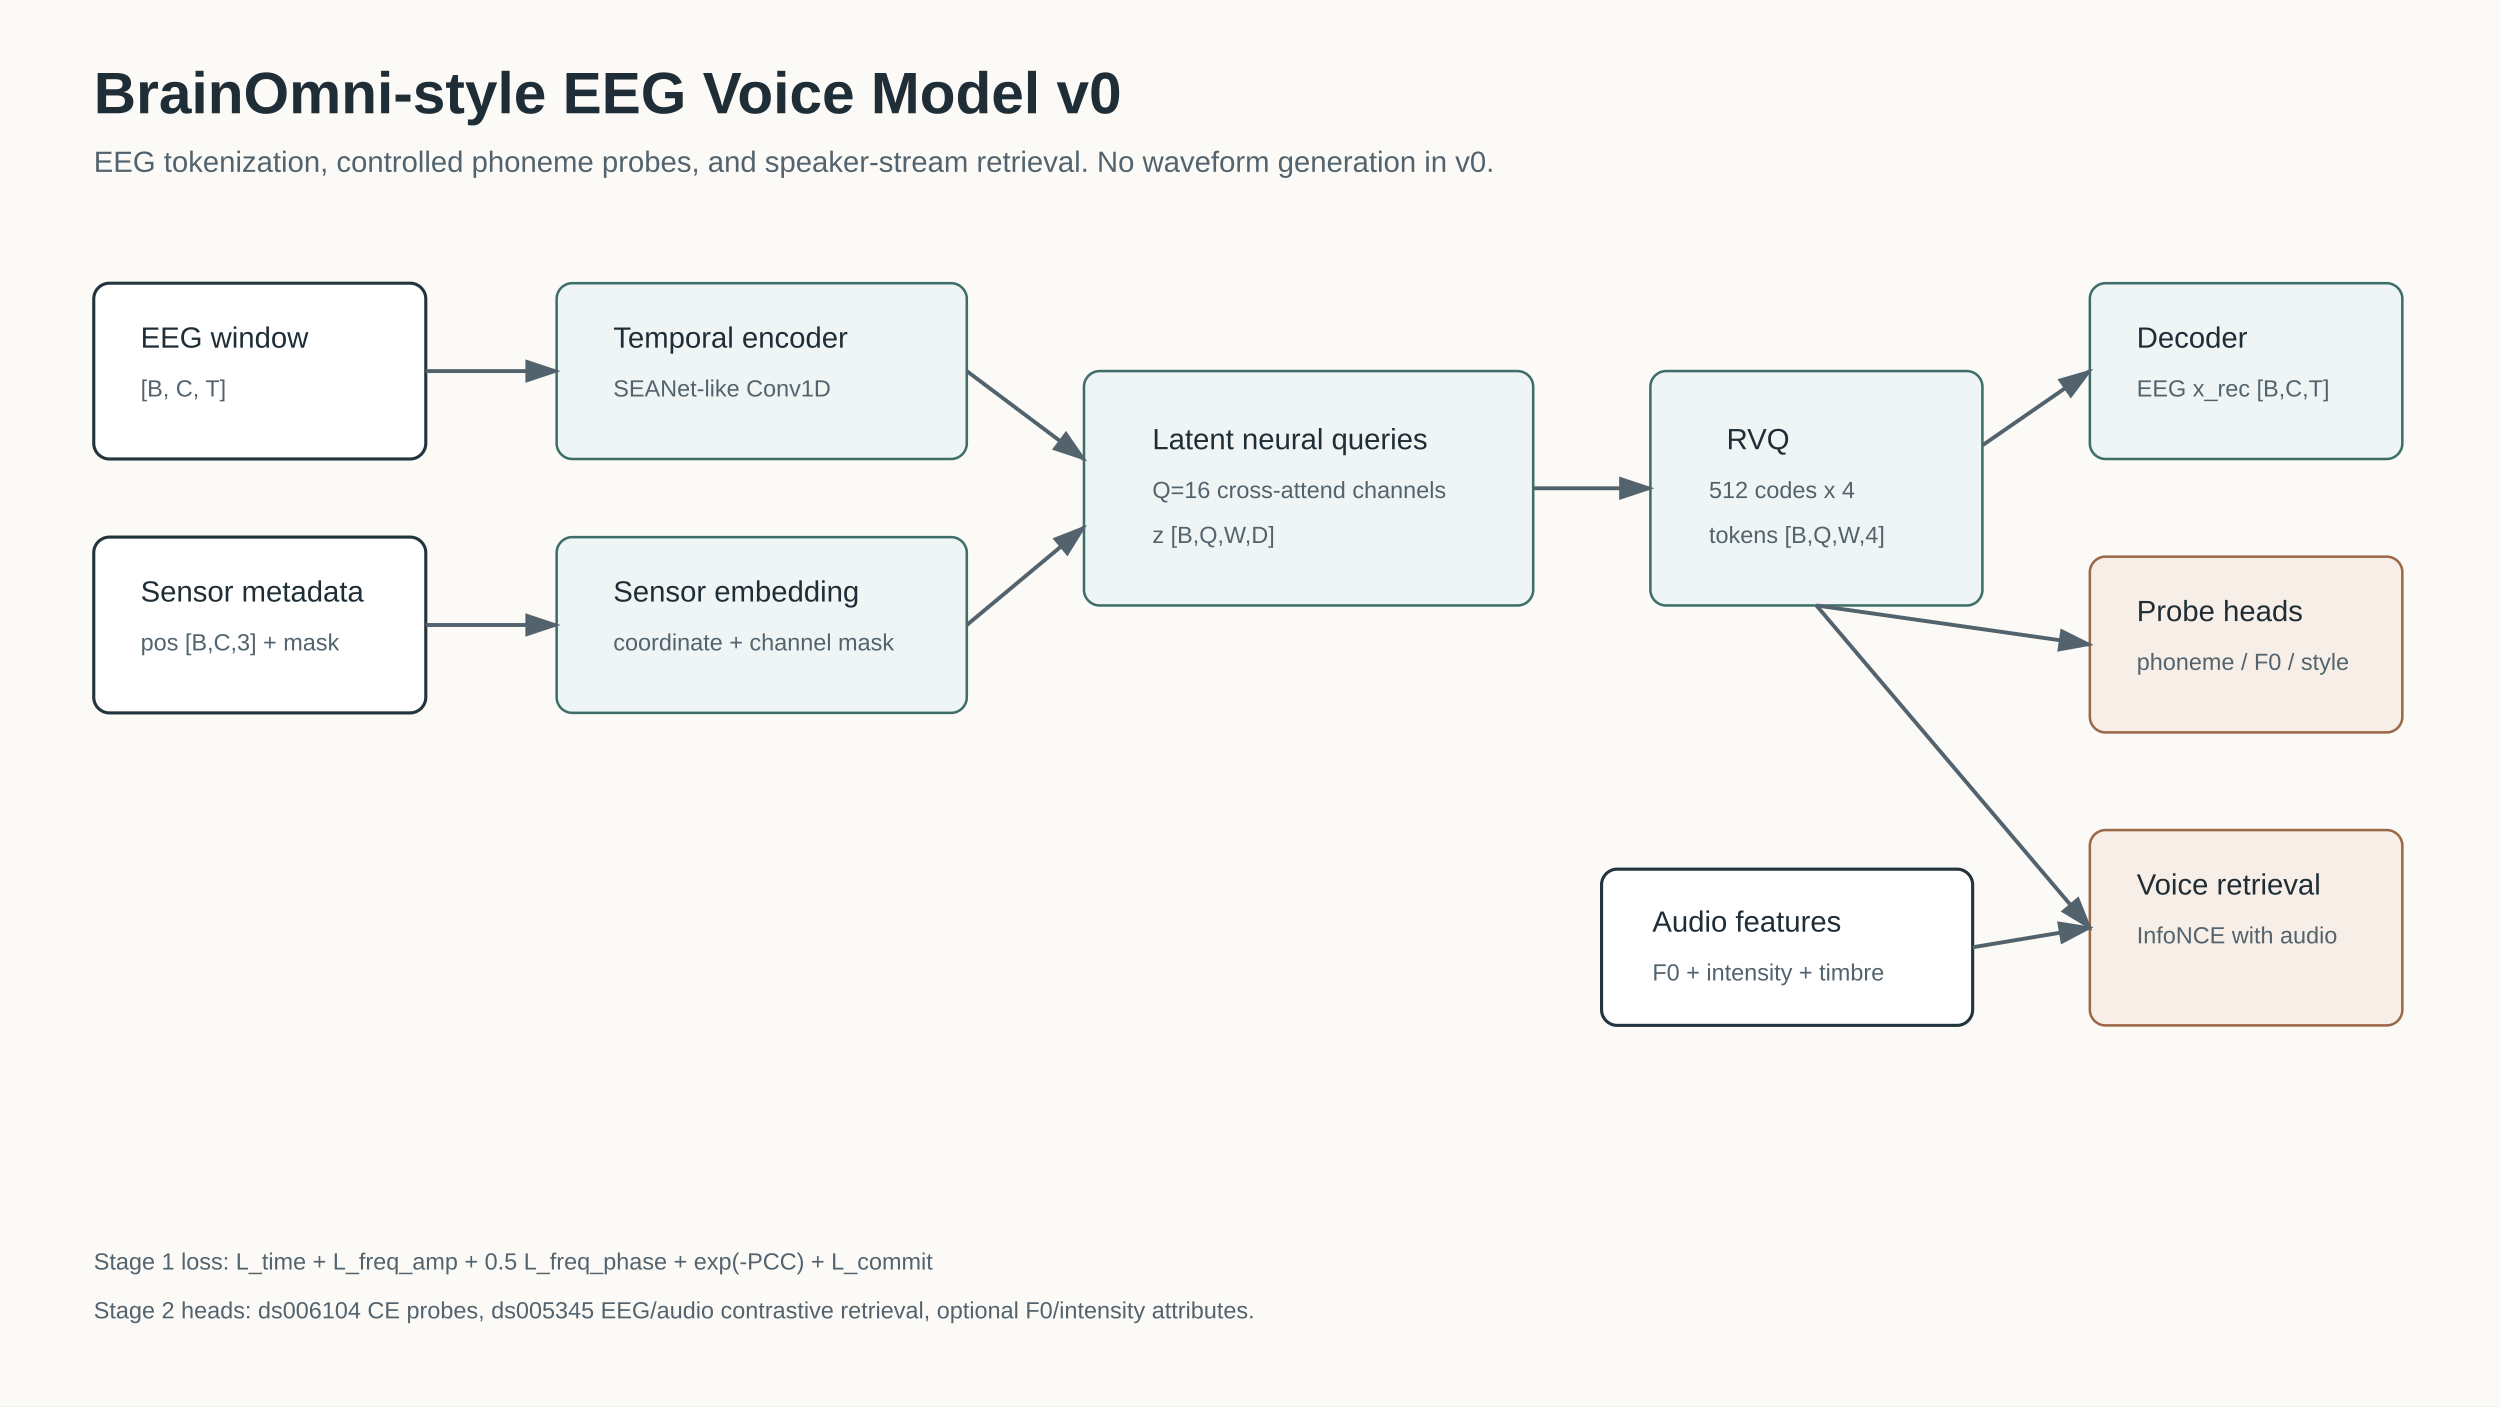
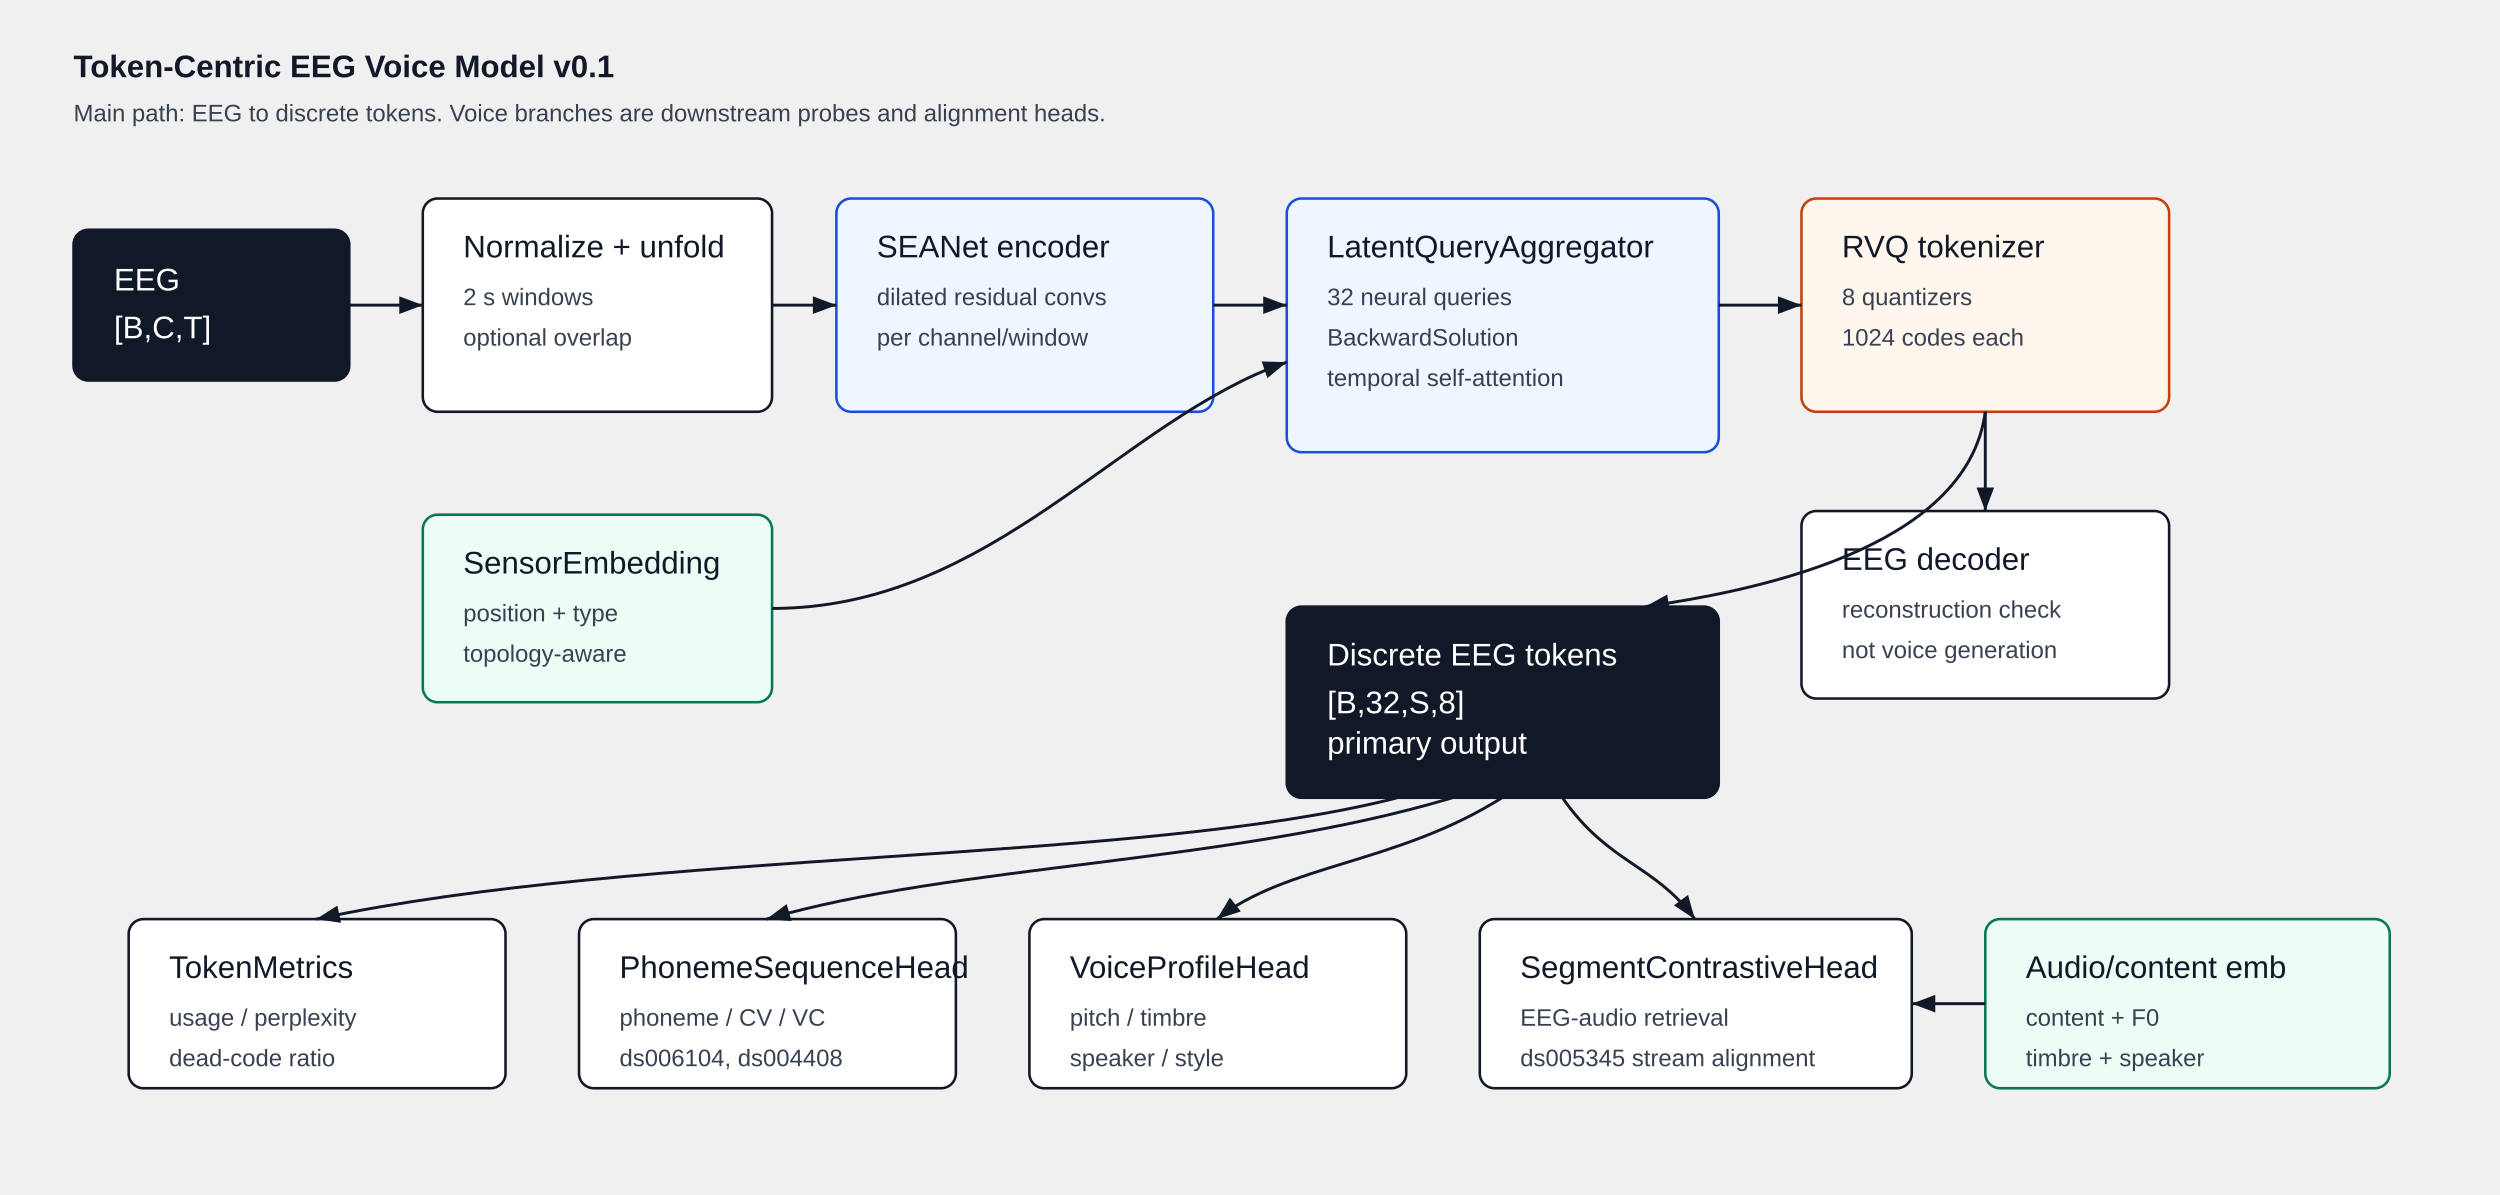
- <svg xmlns="http://www.w3.org/2000/svg" width="1280" height="720" viewBox="0 0 1280 720">
-   <rect width="1280" height="720" fill="#fbfaf7" />
-   <text x="48" y="58" font-family="Arial" font-size="30" font-weight="700" fill="#1f2d36">BrainOmni-style EEG Voice Model v0</text>
-   <text x="48" y="88" font-family="Arial" font-size="15" fill="#53636d">EEG tokenization, controlled phoneme probes, and speaker-stream retrieval. No waveform generation in v0.</text>
+ <svg xmlns="http://www.w3.org/2000/svg" width="1360" height="650" viewBox="0 0 1360 650">
  <defs>
+     <style>
+       .box { fill: #ffffff; stroke: #111827; stroke-width: 1.4; rx: 8; }
+       .dark { fill: #111827; stroke: #111827; stroke-width: 1.4; rx: 8; }
+       .blue { fill: #eff6ff; stroke: #1d4ed8; stroke-width: 1.4; rx: 8; }
+       .green { fill: #ecfdf5; stroke: #047857; stroke-width: 1.4; rx: 8; }
+       .orange { fill: #fff7ed; stroke: #c2410c; stroke-width: 1.4; rx: 8; }
+       .text { font-family: Arial, Helvetica, sans-serif; font-size: 17px; fill: #111827; }
+       .small { font-family: Arial, Helvetica, sans-serif; font-size: 13px; fill: #374151; }
+       .white { font-family: Arial, Helvetica, sans-serif; font-size: 17px; fill: #ffffff; }
+       .arrow { stroke: #111827; stroke-width: 1.6; fill: none; marker-end: url(#arrow); }
+     </style>
    <marker id="arrow" markerWidth="10" markerHeight="10" refX="8" refY="3" orient="auto" markerUnits="strokeWidth">
-       <path d="M0,0 L0,6 L9,3 z" fill="#53636d" />
+       <path d="M0,0 L0,6 L8,3 z" fill="#111827" />
    </marker>
-     <style>
-       .box { fill:#ffffff; stroke:#23343d; stroke-width:1.6; rx:8; }
-       .sub { fill:#eef5f4; stroke:#3d6f68; stroke-width:1.3; rx:8; }
-       .head { fill:#f7efe7; stroke:#9b6848; stroke-width:1.3; rx:8; }
-       .txt { font-family:Arial; font-size:15px; fill:#1f2d36; }
-       .small { font-family:Arial; font-size:12px; fill:#53636d; }
-       .arrow { stroke:#53636d; stroke-width:2; fill:none; marker-end:url(#arrow); }
-     </style>
  </defs>
-   <rect class="box" x="48" y="145" width="170" height="90" />
-   <text class="txt" x="72" y="178">EEG window</text>
-   <text class="small" x="72" y="203">[B, C, T]</text>
-   <rect class="box" x="48" y="275" width="170" height="90" />
-   <text class="txt" x="72" y="308">Sensor metadata</text>
-   <text class="small" x="72" y="333">pos [B,C,3] + mask</text>
-   <rect class="sub" x="285" y="145" width="210" height="90" />
-   <text class="txt" x="314" y="178">Temporal encoder</text>
-   <text class="small" x="314" y="203">SEANet-like Conv1D</text>
-   <rect class="sub" x="285" y="275" width="210" height="90" />
-   <text class="txt" x="314" y="308">Sensor embedding</text>
-   <text class="small" x="314" y="333">coordinate + channel mask</text>
-   <rect class="sub" x="555" y="190" width="230" height="120" />
-   <text class="txt" x="590" y="230">Latent neural queries</text>
-   <text class="small" x="590" y="255">Q=16 cross-attend channels</text>
-   <text class="small" x="590" y="278">z [B,Q,W,D]</text>
-   <rect class="sub" x="845" y="190" width="170" height="120" />
-   <text class="txt" x="884" y="230">RVQ</text>
-   <text class="small" x="875" y="255">512 codes x 4</text>
-   <text class="small" x="875" y="278">tokens [B,Q,W,4]</text>
-   <rect class="sub" x="1070" y="145" width="160" height="90" />
-   <text class="txt" x="1094" y="178">Decoder</text>
-   <text class="small" x="1094" y="203">EEG x_rec [B,C,T]</text>
-   <rect class="head" x="1070" y="285" width="160" height="90" />
-   <text class="txt" x="1094" y="318">Probe heads</text>
-   <text class="small" x="1094" y="343">phoneme / F0 / style</text>
-   <rect class="head" x="1070" y="425" width="160" height="100" />
-   <text class="txt" x="1094" y="458">Voice retrieval</text>
-   <text class="small" x="1094" y="483">InfoNCE with audio</text>
-   <rect class="box" x="820" y="445" width="190" height="80" />
-   <text class="txt" x="846" y="477">Audio features</text>
-   <text class="small" x="846" y="502">F0 + intensity + timbre</text>
-   <path class="arrow" d="M218 190 L285 190" />
-   <path class="arrow" d="M218 320 L285 320" />
-   <path class="arrow" d="M495 190 L555 235" />
-   <path class="arrow" d="M495 320 L555 270" />
-   <path class="arrow" d="M785 250 L845 250" />
-   <path class="arrow" d="M1015 228 L1070 190" />
-   <path class="arrow" d="M930 310 L1070 330" />
-   <path class="arrow" d="M930 310 L1070 475" />
-   <path class="arrow" d="M1010 485 L1070 475" />
-   <text class="small" x="48" y="650">Stage 1 loss: L_time + L_freq_amp + 0.5 L_freq_phase + exp(-PCC) + L_commit</text>
-   <text class="small" x="48" y="675">Stage 2 heads: ds006104 CE probes, ds005345 EEG/audio contrastive retrieval, optional F0/intensity attributes.</text>
+   <text x="40" y="42" class="text" font-weight="700">Token-Centric EEG Voice Model v0.1</text>
+   <text x="40" y="66" class="small">Main path: EEG to discrete tokens. Voice branches are downstream probes and alignment heads.</text>
+   <rect x="40" y="125" width="150" height="82" class="dark" />
+   <text x="62" y="158" class="white">EEG</text>
+   <text x="62" y="184" class="white">[B,C,T]</text>
+   <rect x="230" y="108" width="190" height="116" class="box" />
+   <text x="252" y="140" class="text">Normalize + unfold</text>
+   <text x="252" y="166" class="small">2 s windows</text>
+   <text x="252" y="188" class="small">optional overlap</text>
+   <rect x="455" y="108" width="205" height="116" class="blue" />
+   <text x="477" y="140" class="text">SEANet encoder</text>
+   <text x="477" y="166" class="small">dilated residual convs</text>
+   <text x="477" y="188" class="small">per channel/window</text>
+   <rect x="230" y="280" width="190" height="102" class="green" />
+   <text x="252" y="312" class="text">SensorEmbedding</text>
+   <text x="252" y="338" class="small">position + type</text>
+   <text x="252" y="360" class="small">topology-aware</text>
+   <rect x="700" y="108" width="235" height="138" class="blue" />
+   <text x="722" y="140" class="text">LatentQueryAggregator</text>
+   <text x="722" y="166" class="small">32 neural queries</text>
+   <text x="722" y="188" class="small">BackwardSolution</text>
+   <text x="722" y="210" class="small">temporal self-attention</text>
+   <rect x="980" y="108" width="200" height="116" class="orange" />
+   <text x="1002" y="140" class="text">RVQ tokenizer</text>
+   <text x="1002" y="166" class="small">8 quantizers</text>
+   <text x="1002" y="188" class="small">1024 codes each</text>
+   <rect x="980" y="278" width="200" height="102" class="box" />
+   <text x="1002" y="310" class="text">EEG decoder</text>
+   <text x="1002" y="336" class="small">reconstruction check</text>
+   <text x="1002" y="358" class="small">not voice generation</text>
+   <rect x="700" y="330" width="235" height="104" class="dark" />
+   <text x="722" y="362" class="white">Discrete EEG tokens</text>
+   <text x="722" y="388" class="white">[B,32,S,8]</text>
+   <text x="722" y="410" class="white">primary output</text>
+   <rect x="70" y="500" width="205" height="92" class="box" />
+   <text x="92" y="532" class="text">TokenMetrics</text>
+   <text x="92" y="558" class="small">usage / perplexity</text>
+   <text x="92" y="580" class="small">dead-code ratio</text>
+   <rect x="315" y="500" width="205" height="92" class="box" />
+   <text x="337" y="532" class="text">PhonemeSequenceHead</text>
+   <text x="337" y="558" class="small">phoneme / CV / VC</text>
+   <text x="337" y="580" class="small">ds006104, ds004408</text>
+   <rect x="560" y="500" width="205" height="92" class="box" />
+   <text x="582" y="532" class="text">VoiceProfileHead</text>
+   <text x="582" y="558" class="small">pitch / timbre</text>
+   <text x="582" y="580" class="small">speaker / style</text>
+   <rect x="805" y="500" width="235" height="92" class="box" />
+   <text x="827" y="532" class="text">SegmentContrastiveHead</text>
+   <text x="827" y="558" class="small">EEG-audio retrieval</text>
+   <text x="827" y="580" class="small">ds005345 stream alignment</text>
+   <rect x="1080" y="500" width="220" height="92" class="green" />
+   <text x="1102" y="532" class="text">Audio/content emb</text>
+   <text x="1102" y="558" class="small">content + F0</text>
+   <text x="1102" y="580" class="small">timbre + speaker</text>
+   <path class="arrow" d="M190 166 H230" />
+   <path class="arrow" d="M420 166 H455" />
+   <path class="arrow" d="M660 166 H700" />
+   <path class="arrow" d="M935 166 H980" />
+   <path class="arrow" d="M1080 224 V278" />
+   <path class="arrow" d="M420 331 C540 331 610 228 700 197" />
+   <path class="arrow" d="M1080 224 C1070 300 950 322 895 330" />
+   <path class="arrow" d="M760 434 C620 470 350 462 172 500" />
+   <path class="arrow" d="M790 434 C670 470 520 470 417 500" />
+   <path class="arrow" d="M817 434 C760 470 700 470 662 500" />
+   <path class="arrow" d="M850 434 C875 470 900 470 922 500" />
+   <path class="arrow" d="M1080 546 H1040" />
</svg>
